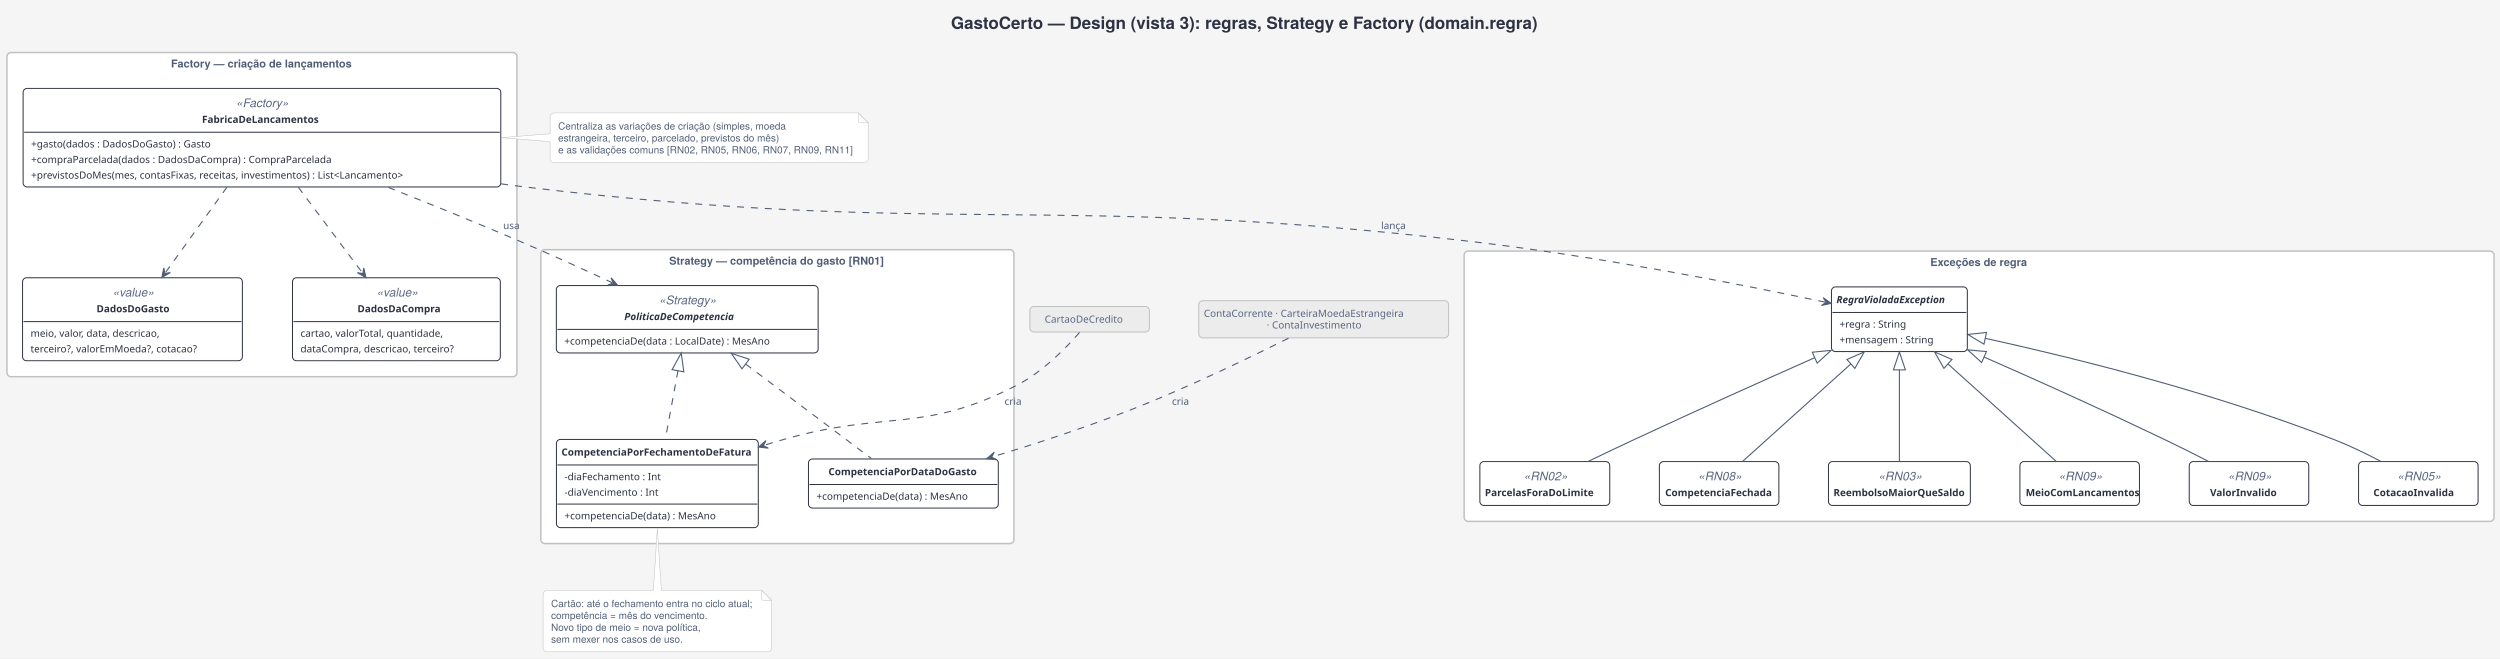
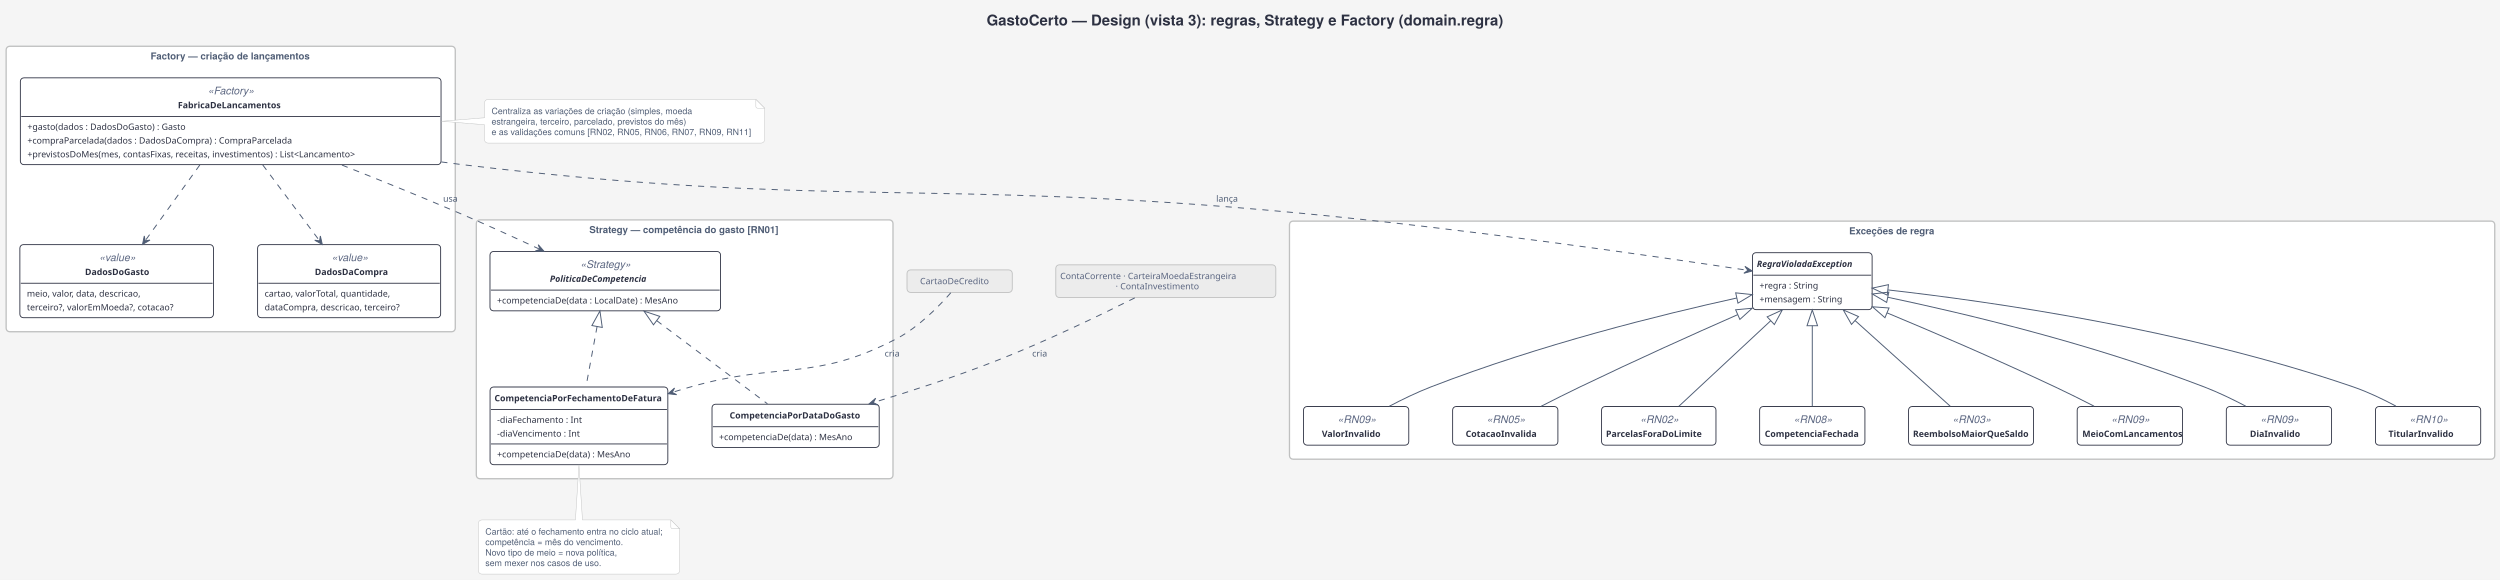
- <svg xmlns="http://www.w3.org/2000/svg" contentStyleType="text/css" data-diagram-type="CLASS" height="661px" preserveAspectRatio="none" style="width:2510px;height:661px;background:#F5F5F5;" version="1.1" viewBox="0 0 2510 661" width="2510px" zoomAndPan="magnify">
+ <svg xmlns="http://www.w3.org/2000/svg" contentStyleType="text/css" data-diagram-type="CLASS" height="661px" preserveAspectRatio="none" style="width:2850px;height:661px;background:#F5F5F5;" version="1.1" viewBox="0 0 2850 661" width="2850px" zoomAndPan="magnify">
  <defs />
  <g>
-     <rect fill="#F5F5F5" height="661" style="stroke:none;stroke-width:1;" width="2510" x="0" y="0" />
+     <rect fill="#F5F5F5" height="661" style="stroke:none;stroke-width:1;" width="2850" x="0" y="0" />
    <g class="title" data-source-line="7">
-       <text fill="#2D3142" font-family="'Helvetica Neue'" font-size="17" font-weight="bold" lengthAdjust="spacing" textLength="586.517" x="954.741" y="29.068">GastoCerto — Design (vista 3): regras, Strategy e Factory (domain.regra)</text>
+       <text fill="#2D3142" font-family="'Helvetica Neue'" font-size="17" font-weight="bold" lengthAdjust="spacing" textLength="586.517" x="1124.742" y="29.068">GastoCerto — Design (vista 3): regras, Strategy e Factory (domain.regra)</text>
    </g>
    <g class="cluster" data-qualified-name="Strategy . compet.ncia do gasto .RN01." data-source-line="9" id="ent0002">
      <rect fill="#FFFFFF" height="295.04" rx="4" ry="4" style="stroke:#BFC0C0;stroke-width:1.5;" width="475" x="543" y="250.697" />
      <text fill="#4F5D75" font-family="'Helvetica Neue'" font-size="11" font-weight="bold" lengthAdjust="spacing" textLength="217.349" x="671.826" y="265.741">Strategy — competência do gasto [RN01]</text>
    </g>
    <g class="cluster" data-qualified-name="Factory . cria..o de lan.amentos" data-source-line="22" id="ent0006">
      <rect fill="#FFFFFF" height="325.42" rx="4" ry="4" style="stroke:#BFC0C0;stroke-width:1.5;" width="512" x="7" y="52.757" />
      <text fill="#4F5D75" font-family="'Helvetica Neue'" font-size="11" font-weight="bold" lengthAdjust="spacing" textLength="182.699" x="171.65" y="67.801">Factory — criação de lançamentos</text>
    </g>
    <g class="cluster" data-qualified-name="Exce..es de regra" data-source-line="37" id="ent0010">
-       <rect fill="#FFFFFF" height="271.4" rx="4" ry="4" style="stroke:#BFC0C0;stroke-width:1.5;" width="1034" x="1470" y="252.067" />
-       <text fill="#4F5D75" font-family="'Helvetica Neue'" font-size="11" font-weight="bold" lengthAdjust="spacing" textLength="97.977" x="1938.012" y="267.111">Exceções de regra</text>
+       <rect fill="#FFFFFF" height="271.4" rx="4" ry="4" style="stroke:#BFC0C0;stroke-width:1.5;" width="1374" x="1470" y="252.067" />
+       <text fill="#4F5D75" font-family="'Helvetica Neue'" font-size="11" font-weight="bold" lengthAdjust="spacing" textLength="97.977" x="2108.012" y="267.111">Exceções de regra</text>
    </g>
    <g class="entity" data-qualified-name="Strategy . compet.ncia do gasto .RN01..PoliticaDeCompetencia" data-source-line="10" id="ent0003">
      <rect fill="#FFFFFF" height="67.657" rx="4" ry="4" style="stroke:#2D3142;stroke-width:1;" width="262.841" x="558.58" y="286.697" />
      <text fill="#5A6580" font-family="Helvetica Neue" font-size="12" font-style="italic" lengthAdjust="spacing" textLength="55.776" x="662.112" y="305.517">«Strategy»</text>
      <text fill="#2D3142" font-family="Menlo" font-size="10" font-style="italic" font-weight="bold" lengthAdjust="spacing" textLength="126.431" x="626.785" y="321.355">PoliticaDeCompetencia</text>
      <line style="stroke:#2D3142;stroke-width:1;" x1="559.58" x2="820.421" y1="330.714" y2="330.714" />
      <text fill="#2D3142" font-family="Menlo" font-size="10" lengthAdjust="spacing" textLength="246.841" x="566.58" y="345.996">+competenciaDe(data : LocalDate) : MesAno</text>
    </g>
    <g class="entity" data-qualified-name="Strategy . compet.ncia do gasto .RN01..CompetenciaPorFechamentoDeFatura" data-source-line="13" id="ent0004">
      <rect fill="#FFFFFF" height="88.562" rx="4" ry="4" style="stroke:#2D3142;stroke-width:1;" width="202.656" x="558.67" y="441.177" />
      <text fill="#2D3142" font-family="Menlo" font-size="10" font-weight="bold" lengthAdjust="spacing" textLength="192.656" x="563.67" y="457.459">CompetenciaPorFechamentoDeFatura</text>
      <line style="stroke:#2D3142;stroke-width:1;" x1="559.67" x2="760.326" y1="466.818" y2="466.818" />
      <text fill="#2D3142" font-family="Menlo" font-size="10" lengthAdjust="spacing" textLength="120.41" x="566.67" y="482.1">-diaFechamento : Int</text>
      <text fill="#2D3142" font-family="Menlo" font-size="10" lengthAdjust="spacing" textLength="120.41" x="566.67" y="497.74">-diaVencimento : Int</text>
      <line style="stroke:#2D3142;stroke-width:1;" x1="559.67" x2="760.326" y1="506.099" y2="506.099" />
      <text fill="#2D3142" font-family="Menlo" font-size="10" lengthAdjust="spacing" textLength="174.595" x="566.67" y="521.381">+competenciaDe(data) : MesAno</text>
    </g>
    <g class="entity" data-qualified-name="Strategy . compet.ncia do gasto .RN01..CompetenciaPorDataDoGasto" data-source-line="18" id="ent0005">
      <rect fill="#FFFFFF" height="49.281" rx="4" ry="4" style="stroke:#2D3142;stroke-width:1;" width="190.595" x="811.7" y="460.817" />
      <text fill="#2D3142" font-family="Menlo" font-size="10" font-weight="bold" lengthAdjust="spacing" textLength="150.513" x="831.741" y="477.099">CompetenciaPorDataDoGasto</text>
      <line style="stroke:#2D3142;stroke-width:1;" x1="812.7" x2="1001.295" y1="486.458" y2="486.458" />
      <text fill="#2D3142" font-family="Menlo" font-size="10" lengthAdjust="spacing" textLength="174.595" x="819.7" y="501.74">+competenciaDe(data) : MesAno</text>
    </g>
    <g class="entity" data-qualified-name="Factory . cria..o de lan.amentos.FabricaDeLancamentos" data-source-line="23" id="ent0007">
      <rect fill="#FFFFFF" height="98.939" rx="4" ry="4" style="stroke:#2D3142;stroke-width:1;" width="479.579" x="23.21" y="88.757" />
      <text fill="#5A6580" font-family="Helvetica Neue" font-size="12" font-style="italic" lengthAdjust="spacing" textLength="51.108" x="237.446" y="107.577">«Factory»</text>
      <text fill="#2D3142" font-family="Menlo" font-size="10" font-weight="bold" lengthAdjust="spacing" textLength="120.41" x="202.794" y="123.415">FabricaDeLancamentos</text>
      <line style="stroke:#2D3142;stroke-width:1;" x1="24.21" x2="501.789" y1="132.774" y2="132.774" />
      <text fill="#2D3142" font-family="Menlo" font-size="10" lengthAdjust="spacing" textLength="216.738" x="31.21" y="148.056">+gasto(dados : DadosDoGasto) : Gasto</text>
      <text fill="#2D3142" font-family="Menlo" font-size="10" lengthAdjust="spacing" textLength="343.169" x="31.21" y="163.696">+compraParcelada(dados : DadosDaCompra) : CompraParcelada</text>
      <text fill="#2D3142" font-family="Menlo" font-size="10" lengthAdjust="spacing" textLength="463.579" x="31.21" y="179.337">+previstosDoMes(mes, contasFixas, receitas, investimentos) : List&lt;Lancamento&gt;</text>
    </g>
    <g class="entity" data-qualified-name="Factory . cria..o de lan.amentos.DadosDoGasto" data-source-line="28" id="ent0008">
      <rect fill="#FFFFFF" height="83.298" rx="4" ry="4" style="stroke:#2D3142;stroke-width:1;" width="220.697" x="22.65" y="278.877" />
      <text fill="#5A6580" font-family="Helvetica Neue" font-size="12" font-style="italic" lengthAdjust="spacing" textLength="38.892" x="113.553" y="297.697">«value»</text>
      <text fill="#2D3142" font-family="Menlo" font-size="10" font-weight="bold" lengthAdjust="spacing" textLength="72.246" x="96.876" y="313.535">DadosDoGasto</text>
      <line style="stroke:#2D3142;stroke-width:1;" x1="23.65" x2="242.347" y1="322.894" y2="322.894" />
      <text fill="#2D3142" font-family="Menlo" font-size="10" lengthAdjust="spacing" textLength="174.595" x="30.65" y="338.176">meio, valor, data, descricao,</text>
      <text fill="#2D3142" font-family="Menlo" font-size="10" lengthAdjust="spacing" textLength="204.697" x="30.65" y="353.817">terceiro?, valorEmMoeda?, cotacao?</text>
    </g>
    <g class="entity" data-qualified-name="Factory . cria..o de lan.amentos.DadosDaCompra" data-source-line="32" id="ent0009">
      <rect fill="#FFFFFF" height="83.298" rx="4" ry="4" style="stroke:#2D3142;stroke-width:1;" width="208.656" x="293.67" y="278.877" />
      <text fill="#5A6580" font-family="Helvetica Neue" font-size="12" font-style="italic" lengthAdjust="spacing" textLength="38.892" x="378.552" y="297.697">«value»</text>
      <text fill="#2D3142" font-family="Menlo" font-size="10" font-weight="bold" lengthAdjust="spacing" textLength="78.267" x="358.865" y="313.535">DadosDaCompra</text>
      <line style="stroke:#2D3142;stroke-width:1;" x1="294.67" x2="501.326" y1="322.894" y2="322.894" />
      <text fill="#2D3142" font-family="Menlo" font-size="10" lengthAdjust="spacing" textLength="186.636" x="301.67" y="338.176">cartao, valorTotal, quantidade,</text>
      <text fill="#2D3142" font-family="Menlo" font-size="10" lengthAdjust="spacing" textLength="192.656" x="301.67" y="353.817">dataCompra, descricao, terceiro?</text>
    </g>
    <g class="entity" data-qualified-name="Exce..es de regra.RegraVioladaException" data-source-line="38" id="ent0011">
-       <rect fill="#FFFFFF" height="64.922" rx="4" ry="4" style="stroke:#2D3142;stroke-width:1;" width="136.431" x="1838.78" y="288.067" />
-       <text fill="#2D3142" font-family="Menlo" font-size="10" font-style="italic" font-weight="bold" lengthAdjust="spacing" textLength="126.431" x="1843.78" y="304.349">RegraVioladaException</text>
-       <line style="stroke:#2D3142;stroke-width:1;" x1="1839.78" x2="1974.211" y1="313.708" y2="313.708" />
-       <text fill="#2D3142" font-family="Menlo" font-size="10" lengthAdjust="spacing" textLength="90.308" x="1846.78" y="328.99">+regra : String</text>
-       <text fill="#2D3142" font-family="Menlo" font-size="10" lengthAdjust="spacing" textLength="108.369" x="1846.78" y="344.63">+mensagem : String</text>
+       <rect fill="#FFFFFF" height="64.922" rx="4" ry="4" style="stroke:#2D3142;stroke-width:1;" width="136.431" x="1997.78" y="288.067" />
+       <text fill="#2D3142" font-family="Menlo" font-size="10" font-style="italic" font-weight="bold" lengthAdjust="spacing" textLength="126.431" x="2002.78" y="304.349">RegraVioladaException</text>
+       <line style="stroke:#2D3142;stroke-width:1;" x1="1998.78" x2="2133.211" y1="313.708" y2="313.708" />
+       <text fill="#2D3142" font-family="Menlo" font-size="10" lengthAdjust="spacing" textLength="90.308" x="2005.78" y="328.99">+regra : String</text>
+       <text fill="#2D3142" font-family="Menlo" font-size="10" lengthAdjust="spacing" textLength="108.369" x="2005.78" y="344.63">+mensagem : String</text>
    </g>
    <g class="entity" data-qualified-name="Exce..es de regra.ValorInvalido" data-source-line="42" id="ent0012">
-       <rect fill="#FFFFFF" height="44.017" rx="4" ry="4" style="stroke:#2D3142;stroke-width:1;" width="120" x="2198" y="463.447" />
-       <text fill="#5A6580" font-family="Helvetica Neue" font-size="12" font-style="italic" lengthAdjust="spacing" textLength="41.34" x="2237.33" y="482.267">«RN09»</text>
-       <text fill="#2D3142" font-family="Menlo" font-size="10" font-weight="bold" lengthAdjust="spacing" textLength="78.267" x="2218.867" y="498.105">ValorInvalido</text>
+       <rect fill="#FFFFFF" height="44.017" rx="4" ry="4" style="stroke:#2D3142;stroke-width:1;" width="120" x="1486" y="463.447" />
+       <text fill="#5A6580" font-family="Helvetica Neue" font-size="12" font-style="italic" lengthAdjust="spacing" textLength="41.34" x="1525.33" y="482.267">«RN09»</text>
+       <text fill="#2D3142" font-family="Menlo" font-size="10" font-weight="bold" lengthAdjust="spacing" textLength="78.267" x="1506.867" y="498.105">ValorInvalido</text>
    </g>
    <g class="entity" data-qualified-name="Exce..es de regra.CotacaoInvalida" data-source-line="43" id="ent0013">
+       <rect fill="#FFFFFF" height="44.017" rx="4" ry="4" style="stroke:#2D3142;stroke-width:1;" width="120" x="1656" y="463.447" />
+       <text fill="#5A6580" font-family="Helvetica Neue" font-size="12" font-style="italic" lengthAdjust="spacing" textLength="41.34" x="1695.33" y="482.267">«RN05»</text>
+       <text fill="#2D3142" font-family="Menlo" font-size="10" font-weight="bold" lengthAdjust="spacing" textLength="90.308" x="1670.846" y="498.105">CotacaoInvalida</text>
+     </g>
+     <g class="entity" data-qualified-name="Exce..es de regra.ParcelasForaDoLimite" data-source-line="44" id="ent0014">
+       <rect fill="#FFFFFF" height="44.017" rx="4" ry="4" style="stroke:#2D3142;stroke-width:1;" width="130.41" x="1825.79" y="463.447" />
+       <text fill="#5A6580" font-family="Helvetica Neue" font-size="12" font-style="italic" lengthAdjust="spacing" textLength="41.34" x="1870.325" y="482.267">«RN02»</text>
+       <text fill="#2D3142" font-family="Menlo" font-size="10" font-weight="bold" lengthAdjust="spacing" textLength="120.41" x="1830.79" y="498.105">ParcelasForaDoLimite</text>
+     </g>
+     <g class="entity" data-qualified-name="Exce..es de regra.CompetenciaFechada" data-source-line="45" id="ent0015">
+       <rect fill="#FFFFFF" height="44.017" rx="4" ry="4" style="stroke:#2D3142;stroke-width:1;" width="120" x="2006" y="463.447" />
+       <text fill="#5A6580" font-family="Helvetica Neue" font-size="12" font-style="italic" lengthAdjust="spacing" textLength="41.34" x="2045.33" y="482.267">«RN08»</text>
+       <text fill="#2D3142" font-family="Menlo" font-size="10" font-weight="bold" lengthAdjust="spacing" textLength="108.369" x="2011.815" y="498.105">CompetenciaFechada</text>
+     </g>
+     <g class="entity" data-qualified-name="Exce..es de regra.ReembolsoMaiorQueSaldo" data-source-line="46" id="ent0016">
+       <rect fill="#FFFFFF" height="44.017" rx="4" ry="4" style="stroke:#2D3142;stroke-width:1;" width="142.451" x="2175.77" y="463.447" />
+       <text fill="#5A6580" font-family="Helvetica Neue" font-size="12" font-style="italic" lengthAdjust="spacing" textLength="41.34" x="2226.326" y="482.267">«RN03»</text>
+       <text fill="#2D3142" font-family="Menlo" font-size="10" font-weight="bold" lengthAdjust="spacing" textLength="132.451" x="2180.77" y="498.105">ReembolsoMaiorQueSaldo</text>
+     </g>
+     <g class="entity" data-qualified-name="Exce..es de regra.MeioComLancamentos" data-source-line="47" id="ent0017">
      <rect fill="#FFFFFF" height="44.017" rx="4" ry="4" style="stroke:#2D3142;stroke-width:1;" width="120" x="2368" y="463.447" />
-       <text fill="#5A6580" font-family="Helvetica Neue" font-size="12" font-style="italic" lengthAdjust="spacing" textLength="41.34" x="2407.33" y="482.267">«RN05»</text>
-       <text fill="#2D3142" font-family="Menlo" font-size="10" font-weight="bold" lengthAdjust="spacing" textLength="90.308" x="2382.846" y="498.105">CotacaoInvalida</text>
-     </g>
-     <g class="entity" data-qualified-name="Exce..es de regra.ParcelasForaDoLimite" data-source-line="44" id="ent0014">
-       <rect fill="#FFFFFF" height="44.017" rx="4" ry="4" style="stroke:#2D3142;stroke-width:1;" width="130.41" x="1485.79" y="463.447" />
-       <text fill="#5A6580" font-family="Helvetica Neue" font-size="12" font-style="italic" lengthAdjust="spacing" textLength="41.34" x="1530.325" y="482.267">«RN02»</text>
-       <text fill="#2D3142" font-family="Menlo" font-size="10" font-weight="bold" lengthAdjust="spacing" textLength="120.41" x="1490.79" y="498.105">ParcelasForaDoLimite</text>
-     </g>
-     <g class="entity" data-qualified-name="Exce..es de regra.CompetenciaFechada" data-source-line="45" id="ent0015">
-       <rect fill="#FFFFFF" height="44.017" rx="4" ry="4" style="stroke:#2D3142;stroke-width:1;" width="120" x="1666" y="463.447" />
-       <text fill="#5A6580" font-family="Helvetica Neue" font-size="12" font-style="italic" lengthAdjust="spacing" textLength="41.34" x="1705.33" y="482.267">«RN08»</text>
-       <text fill="#2D3142" font-family="Menlo" font-size="10" font-weight="bold" lengthAdjust="spacing" textLength="108.369" x="1671.815" y="498.105">CompetenciaFechada</text>
-     </g>
-     <g class="entity" data-qualified-name="Exce..es de regra.ReembolsoMaiorQueSaldo" data-source-line="46" id="ent0016">
-       <rect fill="#FFFFFF" height="44.017" rx="4" ry="4" style="stroke:#2D3142;stroke-width:1;" width="142.451" x="1835.77" y="463.447" />
-       <text fill="#5A6580" font-family="Helvetica Neue" font-size="12" font-style="italic" lengthAdjust="spacing" textLength="41.34" x="1886.326" y="482.267">«RN03»</text>
-       <text fill="#2D3142" font-family="Menlo" font-size="10" font-weight="bold" lengthAdjust="spacing" textLength="132.451" x="1840.77" y="498.105">ReembolsoMaiorQueSaldo</text>
-     </g>
-     <g class="entity" data-qualified-name="Exce..es de regra.MeioComLancamentos" data-source-line="47" id="ent0017">
-       <rect fill="#FFFFFF" height="44.017" rx="4" ry="4" style="stroke:#2D3142;stroke-width:1;" width="120" x="2028" y="463.447" />
-       <text fill="#5A6580" font-family="Helvetica Neue" font-size="12" font-style="italic" lengthAdjust="spacing" textLength="41.34" x="2067.33" y="482.267">«RN09»</text>
-       <text fill="#2D3142" font-family="Menlo" font-size="10" font-weight="bold" lengthAdjust="spacing" textLength="108.369" x="2033.815" y="498.105">MeioComLancamentos</text>
-     </g>
-     <g class="entity" data-qualified-name="Cartao" data-source-line="49" id="ent0018">
+       <text fill="#5A6580" font-family="Helvetica Neue" font-size="12" font-style="italic" lengthAdjust="spacing" textLength="41.34" x="2407.33" y="482.267">«RN09»</text>
+       <text fill="#2D3142" font-family="Menlo" font-size="10" font-weight="bold" lengthAdjust="spacing" textLength="108.369" x="2373.815" y="498.105">MeioComLancamentos</text>
+     </g>
+     <g class="entity" data-qualified-name="Exce..es de regra.DiaInvalido" data-source-line="48" id="ent0018">
+       <rect fill="#FFFFFF" height="44.017" rx="4" ry="4" style="stroke:#2D3142;stroke-width:1;" width="120" x="2538" y="463.447" />
+       <text fill="#5A6580" font-family="Helvetica Neue" font-size="12" font-style="italic" lengthAdjust="spacing" textLength="41.34" x="2577.33" y="482.267">«RN09»</text>
+       <text fill="#2D3142" font-family="Menlo" font-size="10" font-weight="bold" lengthAdjust="spacing" textLength="66.226" x="2564.887" y="498.105">DiaInvalido</text>
+     </g>
+     <g class="entity" data-qualified-name="Exce..es de regra.TitularInvalido" data-source-line="49" id="ent0019">
+       <rect fill="#FFFFFF" height="44.017" rx="4" ry="4" style="stroke:#2D3142;stroke-width:1;" width="120" x="2708" y="463.447" />
+       <text fill="#5A6580" font-family="Helvetica Neue" font-size="12" font-style="italic" lengthAdjust="spacing" textLength="41.34" x="2747.33" y="482.267">«RN10»</text>
+       <text fill="#2D3142" font-family="Menlo" font-size="10" font-weight="bold" lengthAdjust="spacing" textLength="90.308" x="2722.846" y="498.105">TitularInvalido</text>
+     </g>
+     <g class="entity" data-qualified-name="Cartao" data-source-line="51" id="ent0020">
      <rect fill="#ECECEC" height="25.641" rx="4" ry="4" style="stroke:#BFC0C0;stroke-width:1;" width="120" x="1034" y="307.707" />
      <text fill="#5A6580" font-family="Menlo" font-size="10" lengthAdjust="spacing" textLength="90.308" x="1048.846" y="323.989">CartaoDeCredito</text>
    </g>
-     <g class="entity" data-qualified-name="Outros" data-source-line="50" id="ent0019">
+     <g class="entity" data-qualified-name="Outros" data-source-line="52" id="ent0021">
      <rect fill="#ECECEC" height="37.281" rx="4" ry="4" style="stroke:#BFC0C0;stroke-width:1;" width="250.82" x="1203.59" y="301.887" />
      <text fill="#5A6580" font-family="Menlo" font-size="10" lengthAdjust="spacing" textLength="240.82" x="1208.59" y="318.169">ContaCorrente · CarteiraMoedaEstrangeira</text>
      <text fill="#5A6580" font-family="Menlo" font-size="10" lengthAdjust="spacing" textLength="114.39" x="1271.805" y="329.81">· ContaInvestimento</text>
    </g>
-     <g class="entity" data-qualified-name="GMN34" data-source-line="68" id="ent0035">
+     <g class="entity" data-qualified-name="GMN38" data-source-line="72" id="ent0039">
      <path d="M545.26,596.737 L545.26,650.457 A4,4 0 0 0 549.26,654.457 L770.74,654.457 A4,4 0 0 0 774.74,650.457 L774.74,602.737 L764.74,592.737 L664,592.737 L660,529.907 L656,592.737 L549.26,592.737 A4,4 0 0 0 545.26,596.737" fill="#FFFFFF" style="stroke:#BFC0C0;stroke-width:0.5;" />
      <path d="M764.74,592.737 L764.74,600.737 A2,2 0 0 0 766.74,602.737 L774.74,602.737 L764.74,592.737" fill="#FFFFFF" style="stroke:#BFC0C0;stroke-width:0.5;" />
      <text fill="#4F5D75" font-family="'Helvetica Neue'" font-size="10" lengthAdjust="spacing" textLength="204.48" x="553.26" y="609.537">Cartão: até o fechamento entra no ciclo atual;</text>
      <text fill="#4F5D75" font-family="'Helvetica Neue'" font-size="10" lengthAdjust="spacing" textLength="160.32" x="553.26" y="621.467">competência = mês do vencimento.</text>
      <text fill="#4F5D75" font-family="'Helvetica Neue'" font-size="10" lengthAdjust="spacing" textLength="153.25" x="553.26" y="633.397">Novo tipo de meio = nova política,</text>
      <text fill="#4F5D75" font-family="'Helvetica Neue'" font-size="10" lengthAdjust="spacing" textLength="133.74" x="553.26" y="645.327">sem mexer nos casos de uso.</text>
    </g>
-     <g class="entity" data-qualified-name="GMN37" data-source-line="74" id="ent0038">
+     <g class="entity" data-qualified-name="GMN41" data-source-line="78" id="ent0042">
      <path d="M552.33,117.337 L552.33,134.227 L503.29,138.227 L552.33,142.227 L552.33,159.127 A4,4 0 0 0 556.33,163.127 L867.66,163.127 A4,4 0 0 0 871.66,159.127 L871.66,123.337 L861.66,113.337 L556.33,113.337 A4,4 0 0 0 552.33,117.337" fill="#FFFFFF" style="stroke:#BFC0C0;stroke-width:0.5;" />
      <path d="M861.66,113.337 L861.66,121.337 A2,2 0 0 0 863.66,123.337 L871.66,123.337 L861.66,113.337" fill="#FFFFFF" style="stroke:#BFC0C0;stroke-width:0.5;" />
      <text fill="#4F5D75" font-family="'Helvetica Neue'" font-size="10" lengthAdjust="spacing" textLength="229.08" x="560.33" y="130.137">Centraliza as variações de criação (simples, moeda</text>
      <text fill="#4F5D75" font-family="'Helvetica Neue'" font-size="10" lengthAdjust="spacing" textLength="224.46" x="560.33" y="142.067">estrangeira, terceiro, parcelado, previstos do mês)</text>
      <text fill="#4F5D75" font-family="'Helvetica Neue'" font-size="10" lengthAdjust="spacing" textLength="294.33" x="560.33" y="153.997">e as validações comuns [RN02, RN05, RN06, RN07, RN09, RN11]</text>
    </g>
-     <g class="link" data-entity-1="ent0003" data-entity-2="ent0004" data-link-type="extension" data-source-line="52" id="lnk20">
-       <path codeLine="52" d="M680.672,372.2 C676.102,397.03 673.05,413.597 668.05,440.717" fill="none" id="PoliticaDeCompetencia-backto-CompetenciaPorFechamentoDeFatura" style="stroke:#4F5D75;stroke-width:1.1;stroke-dasharray:7,7;" />
+     <g class="link" data-entity-1="ent0003" data-entity-2="ent0004" data-link-type="extension" data-source-line="54" id="lnk22">
+       <path codeLine="54" d="M680.672,372.2 C676.102,397.03 673.05,413.597 668.05,440.717" fill="none" id="PoliticaDeCompetencia-backto-CompetenciaPorFechamentoDeFatura" style="stroke:#4F5D75;stroke-width:1.1;stroke-dasharray:7,7;" />
      <polygon fill="none" points="683.93,354.497,674.771,371.114,686.573,373.286,683.93,354.497" style="stroke:#4F5D75;stroke-width:1.1;" />
    </g>
-     <g class="link" data-entity-1="ent0003" data-entity-2="ent0005" data-link-type="extension" data-source-line="53" id="lnk21">
-       <path codeLine="53" d="M748.566,365.502 C790.336,396.852 837.6,432.347 874.87,460.327" fill="none" id="PoliticaDeCompetencia-backto-CompetenciaPorDataDoGasto" style="stroke:#4F5D75;stroke-width:1.1;stroke-dasharray:7,7;" />
+     <g class="link" data-entity-1="ent0003" data-entity-2="ent0005" data-link-type="extension" data-source-line="55" id="lnk23">
+       <path codeLine="55" d="M748.566,365.502 C790.336,396.852 837.6,432.347 874.87,460.327" fill="none" id="PoliticaDeCompetencia-backto-CompetenciaPorDataDoGasto" style="stroke:#4F5D75;stroke-width:1.1;stroke-dasharray:7,7;" />
      <polygon fill="none" points="734.17,354.697,744.965,370.301,752.168,360.703,734.17,354.697" style="stroke:#4F5D75;stroke-width:1.1;" />
    </g>
-     <g class="link" data-entity-1="ent0018" data-entity-2="ent0004" data-link-type="dependency" data-source-line="54" id="lnk22">
-       <path codeLine="54" d="M1083.88,333.777 C1071.04,348.507 1047.47,372.887 1022,386.177 C926.89,435.787 890.11,411.617 787,441.177 C778.71,443.547 775.893,444.346 767.343,447.036" fill="none" id="Cartao-to-CompetenciaPorFechamentoDeFatura" style="stroke:#4F5D75;stroke-width:1.1;stroke-dasharray:7,7;" />
+     <g class="link" data-entity-1="ent0020" data-entity-2="ent0004" data-link-type="dependency" data-source-line="56" id="lnk24">
+       <path codeLine="56" d="M1083.88,333.777 C1071.04,348.507 1047.47,372.887 1022,386.177 C926.89,435.787 890.11,411.617 787,441.177 C778.71,443.547 775.893,444.346 767.343,447.036" fill="none" id="Cartao-to-CompetenciaPorFechamentoDeFatura" style="stroke:#4F5D75;stroke-width:1.1;stroke-dasharray:7,7;" />
      <polygon fill="#4F5D75" points="761.62,448.837,771.406,449.952,766.389,447.336,769.005,442.32,761.62,448.837" style="stroke:#4F5D75;stroke-width:1.1;" />
      <text fill="#4F5D75" font-family="Menlo" font-size="10" lengthAdjust="spacing" textLength="24.082" x="1008.48" y="406.459">cria</text>
    </g>
-     <g class="link" data-entity-1="ent0019" data-entity-2="ent0005" data-link-type="dependency" data-source-line="55" id="lnk23">
-       <path codeLine="55" d="M1293.65,339.577 C1255.39,358.727 1192.27,389.207 1136,411.177 C1088.66,429.657 1040.292,445.397 996.562,458.647" fill="none" id="Outros-to-CompetenciaPorDataDoGasto" style="stroke:#4F5D75;stroke-width:1.1;stroke-dasharray:7,7;" />
+     <g class="link" data-entity-1="ent0021" data-entity-2="ent0005" data-link-type="dependency" data-source-line="57" id="lnk25">
+       <path codeLine="57" d="M1293.65,339.577 C1255.39,358.727 1192.27,389.207 1136,411.177 C1088.66,429.657 1040.292,445.397 996.562,458.647" fill="none" id="Outros-to-CompetenciaPorDataDoGasto" style="stroke:#4F5D75;stroke-width:1.1;stroke-dasharray:7,7;" />
      <polygon fill="#4F5D75" points="990.82,460.387,1000.593,461.605,995.605,458.937,998.273,453.949,990.82,460.387" style="stroke:#4F5D75;stroke-width:1.1;" />
      <text fill="#4F5D75" font-family="Menlo" font-size="10" lengthAdjust="spacing" textLength="24.082" x="1176.66" y="406.459">cria</text>
    </g>
-     <g class="link" data-entity-1="ent0007" data-entity-2="ent0008" data-link-type="dependency" data-source-line="56" id="lnk24">
-       <path codeLine="56" d="M227.82,188.017 C207.37,216.387 185.388,246.86 165.998,273.76" fill="none" id="FabricaDeLancamentos-to-DadosDoGasto" style="stroke:#4F5D75;stroke-width:1.1;stroke-dasharray:7,7;" />
+     <g class="link" data-entity-1="ent0007" data-entity-2="ent0008" data-link-type="dependency" data-source-line="58" id="lnk26">
+       <path codeLine="58" d="M227.82,188.017 C207.37,216.387 185.388,246.86 165.998,273.76" fill="none" id="FabricaDeLancamentos-to-DadosDoGasto" style="stroke:#4F5D75;stroke-width:1.1;stroke-dasharray:7,7;" />
      <polygon fill="#4F5D75" points="162.49,278.627,170.998,273.665,165.414,274.571,164.508,268.987,162.49,278.627" style="stroke:#4F5D75;stroke-width:1.1;" />
    </g>
-     <g class="link" data-entity-1="ent0007" data-entity-2="ent0009" data-link-type="dependency" data-source-line="57" id="lnk25">
-       <path codeLine="57" d="M299.53,188.017 C320.77,216.387 343.644,246.924 363.784,273.824" fill="none" id="FabricaDeLancamentos-to-DadosDaCompra" style="stroke:#4F5D75;stroke-width:1.1;stroke-dasharray:7,7;" />
+     <g class="link" data-entity-1="ent0007" data-entity-2="ent0009" data-link-type="dependency" data-source-line="59" id="lnk27">
+       <path codeLine="59" d="M299.53,188.017 C320.77,216.387 343.644,246.924 363.784,273.824" fill="none" id="FabricaDeLancamentos-to-DadosDaCompra" style="stroke:#4F5D75;stroke-width:1.1;stroke-dasharray:7,7;" />
      <polygon fill="#4F5D75" points="367.38,278.627,365.188,269.025,364.383,274.625,358.784,273.82,367.38,278.627" style="stroke:#4F5D75;stroke-width:1.1;" />
    </g>
-     <g class="link" data-entity-1="ent0007" data-entity-2="ent0003" data-link-type="dependency" data-source-line="58" id="lnk26">
-       <path codeLine="58" d="M389.84,188.167 C432.36,204.977 479.91,224.227 523,242.697 C555.12,256.467 584.881,269.974 614.641,283.834" fill="none" id="FabricaDeLancamentos-to-PoliticaDeCompetencia" style="stroke:#4F5D75;stroke-width:1.1;stroke-dasharray:7,7;" />
+     <g class="link" data-entity-1="ent0007" data-entity-2="ent0003" data-link-type="dependency" data-source-line="60" id="lnk28">
+       <path codeLine="60" d="M389.84,188.167 C432.36,204.977 479.91,224.227 523,242.697 C555.12,256.467 584.881,269.974 614.641,283.834" fill="none" id="FabricaDeLancamentos-to-PoliticaDeCompetencia" style="stroke:#4F5D75;stroke-width:1.1;stroke-dasharray:7,7;" />
      <polygon fill="#4F5D75" points="620.08,286.367,613.61,278.941,615.548,284.256,610.233,286.193,620.08,286.367" style="stroke:#4F5D75;stroke-width:1.1;" />
      <text fill="#4F5D75" font-family="Menlo" font-size="10" lengthAdjust="spacing" textLength="18.061" x="505.12" y="229.979">usa</text>
    </g>
-     <g class="link" data-entity-1="ent0007" data-entity-2="ent0011" data-link-type="dependency" data-source-line="59" id="lnk27">
-       <path codeLine="59" d="M503.1,184.607 C511.15,185.717 519.13,186.747 527,187.697 C947.79,238.287 1058.11,192.947 1479,242.697 C1606.83,257.807 1748.359,285.631 1832.569,303.361" fill="none" id="FabricaDeLancamentos-to-RegraVioladaException" style="stroke:#4F5D75;stroke-width:1.1;stroke-dasharray:7,7;" />
-       <polygon fill="#4F5D75" points="1838.44,304.597,1830.457,298.829,1833.547,303.567,1828.809,306.657,1838.44,304.597" style="stroke:#4F5D75;stroke-width:1.1;" />
-       <text fill="#4F5D75" font-family="Menlo" font-size="10" lengthAdjust="spacing" textLength="30.102" x="1386.63" y="229.979">lança</text>
-     </g>
-     <g class="link" data-entity-1="ent0011" data-entity-2="ent0012" data-link-type="extension" data-source-line="60" id="lnk28">
-       <path codeLine="60" d="M1991.963,358.469 C2045.933,382.149 2106.44,409.287 2173,441.177 C2187.49,448.117 2203.2,456.007 2217.13,463.137" fill="none" id="RegraVioladaException-backto-ValorInvalido" style="stroke:#4F5D75;stroke-width:1.1;" />
-       <polygon fill="none" points="1975.48,351.237,1989.552,363.964,1994.374,352.975,1975.48,351.237" style="stroke:#4F5D75;stroke-width:1.1;" />
-     </g>
-     <g class="link" data-entity-1="ent0011" data-entity-2="ent0013" data-link-type="extension" data-source-line="61" id="lnk29">
-       <path codeLine="61" d="M1993.18,339.673 C2080.25,358.824 2216.73,392.287 2343,441.177 C2358.91,447.337 2375.77,455.547 2390.25,463.157" fill="none" id="RegraVioladaException-backto-CotacaoInvalida" style="stroke:#4F5D75;stroke-width:1.1;" />
-       <polygon fill="none" points="1975.6,335.807,1991.891,345.533,1994.469,333.813,1975.6,335.807" style="stroke:#4F5D75;stroke-width:1.1;" />
-     </g>
-     <g class="link" data-entity-1="ent0011" data-entity-2="ent0014" data-link-type="extension" data-source-line="62" id="lnk30">
-       <path codeLine="62" d="M1821.989,359.091 C1768.139,383.002 1707.8,410.097 1641,441.177 C1625.91,448.197 1609.48,456.037 1594.84,463.097" fill="none" id="RegraVioladaException-backto-ParcelasForaDoLimite" style="stroke:#4F5D75;stroke-width:1.1;" />
-       <polygon fill="none" points="1838.44,351.787,1819.554,353.608,1824.424,364.575,1838.44,351.787" style="stroke:#4F5D75;stroke-width:1.1;" />
-     </g>
-     <g class="link" data-entity-1="ent0011" data-entity-2="ent0015" data-link-type="extension" data-source-line="63" id="lnk31">
-       <path codeLine="63" d="M1858.291,365.369 C1822.281,397.779 1780.81,435.117 1749.71,463.117" fill="none" id="RegraVioladaException-backto-CompetenciaFechada" style="stroke:#4F5D75;stroke-width:1.1;" />
-       <polygon fill="none" points="1871.67,353.327,1854.277,360.909,1862.305,369.828,1871.67,353.327" style="stroke:#4F5D75;stroke-width:1.1;" />
-     </g>
-     <g class="link" data-entity-1="ent0011" data-entity-2="ent0016" data-link-type="extension" data-source-line="64" id="lnk32">
-       <path codeLine="64" d="M1907,371.327 C1907,403.737 1907,435.117 1907,463.117" fill="none" id="RegraVioladaException-backto-ReembolsoMaiorQueSaldo" style="stroke:#4F5D75;stroke-width:1.1;" />
-       <polygon fill="none" points="1907,353.327,1901,371.327,1913,371.327,1907,353.327" style="stroke:#4F5D75;stroke-width:1.1;" />
-     </g>
-     <g class="link" data-entity-1="ent0011" data-entity-2="ent0017" data-link-type="extension" data-source-line="65" id="lnk33">
-       <path codeLine="65" d="M1955.709,365.369 C1991.719,397.779 2033.19,435.117 2064.29,463.117" fill="none" id="RegraVioladaException-backto-MeioComLancamentos" style="stroke:#4F5D75;stroke-width:1.1;" />
-       <polygon fill="none" points="1942.33,353.327,1951.695,369.828,1959.723,360.909,1942.33,353.327" style="stroke:#4F5D75;stroke-width:1.1;" />
+     <g class="link" data-entity-1="ent0007" data-entity-2="ent0011" data-link-type="dependency" data-source-line="61" id="lnk29">
+       <path codeLine="61" d="M503.1,184.607 C511.15,185.717 519.13,186.747 527,187.697 C947.79,238.287 1057.05,202.947 1479,242.697 C1667.28,260.437 1882.218,291.469 1991.568,308.019" fill="none" id="FabricaDeLancamentos-to-RegraVioladaException" style="stroke:#4F5D75;stroke-width:1.1;stroke-dasharray:7,7;" />
+       <polygon fill="#4F5D75" points="1997.5,308.917,1989.2,303.615,1992.556,308.169,1988.003,311.525,1997.5,308.917" style="stroke:#4F5D75;stroke-width:1.1;" />
+       <text fill="#4F5D75" font-family="Menlo" font-size="10" lengthAdjust="spacing" textLength="30.102" x="1386.42" y="229.979">lança</text>
+     </g>
+     <g class="link" data-entity-1="ent0011" data-entity-2="ent0012" data-link-type="extension" data-source-line="62" id="lnk30">
+       <path codeLine="62" d="M1979.983,339.706 C1893.113,358.876 1756.98,392.357 1631,441.177 C1615.1,447.337 1598.23,455.547 1583.75,463.157" fill="none" id="RegraVioladaException-backto-ValorInvalido" style="stroke:#4F5D75;stroke-width:1.1;" />
+       <polygon fill="none" points="1997.56,335.827,1978.69,333.847,1981.276,345.565,1997.56,335.827" style="stroke:#4F5D75;stroke-width:1.1;" />
+     </g>
+     <g class="link" data-entity-1="ent0011" data-entity-2="ent0013" data-link-type="extension" data-source-line="63" id="lnk31">
+       <path codeLine="63" d="M1981.039,358.657 C1927.289,382.347 1867.21,409.387 1801,441.177 C1786.52,448.127 1770.81,456.027 1756.88,463.147" fill="none" id="RegraVioladaException-backto-CotacaoInvalida" style="stroke:#4F5D75;stroke-width:1.1;" />
+       <polygon fill="none" points="1997.51,351.397,1978.619,353.166,1983.459,364.147,1997.51,351.397" style="stroke:#4F5D75;stroke-width:1.1;" />
+     </g>
+     <g class="link" data-entity-1="ent0011" data-entity-2="ent0014" data-link-type="extension" data-source-line="64" id="lnk32">
+       <path codeLine="64" d="M2018.666,365.593 C1983.856,398.003 1944,435.117 1913.92,463.117" fill="none" id="RegraVioladaException-backto-ParcelasForaDoLimite" style="stroke:#4F5D75;stroke-width:1.1;" />
+       <polygon fill="none" points="2031.84,353.327,2014.578,361.201,2022.755,369.984,2031.84,353.327" style="stroke:#4F5D75;stroke-width:1.1;" />
+     </g>
+     <g class="link" data-entity-1="ent0011" data-entity-2="ent0015" data-link-type="extension" data-source-line="65" id="lnk33">
+       <path codeLine="65" d="M2066,371.327 C2066,403.737 2066,435.117 2066,463.117" fill="none" id="RegraVioladaException-backto-CompetenciaFechada" style="stroke:#4F5D75;stroke-width:1.1;" />
+       <polygon fill="none" points="2066,353.327,2060,371.327,2072,371.327,2066,353.327" style="stroke:#4F5D75;stroke-width:1.1;" />
+     </g>
+     <g class="link" data-entity-1="ent0011" data-entity-2="ent0016" data-link-type="extension" data-source-line="66" id="lnk34">
+       <path codeLine="66" d="M2114.709,365.369 C2150.719,397.779 2192.19,435.117 2223.29,463.117" fill="none" id="RegraVioladaException-backto-ReembolsoMaiorQueSaldo" style="stroke:#4F5D75;stroke-width:1.1;" />
+       <polygon fill="none" points="2101.33,353.327,2110.695,369.828,2118.723,360.909,2101.33,353.327" style="stroke:#4F5D75;stroke-width:1.1;" />
+     </g>
+     <g class="link" data-entity-1="ent0011" data-entity-2="ent0017" data-link-type="extension" data-source-line="67" id="lnk35">
+       <path codeLine="67" d="M2151.163,356.646 C2207.553,380.166 2272.72,408.137 2343,441.177 C2357.54,448.007 2373.26,455.877 2387.19,463.017" fill="none" id="RegraVioladaException-backto-MeioComLancamentos" style="stroke:#4F5D75;stroke-width:1.1;" />
+       <polygon fill="none" points="2134.55,349.717,2148.853,362.184,2153.473,351.108,2134.55,349.717" style="stroke:#4F5D75;stroke-width:1.1;" />
+     </g>
+     <g class="link" data-entity-1="ent0011" data-entity-2="ent0018" data-link-type="extension" data-source-line="68" id="lnk36">
+       <path codeLine="68" d="M2152.032,338.876 C2240.962,357.656 2382.67,391.187 2513,441.177 C2528.93,447.287 2545.8,455.487 2560.27,463.097" fill="none" id="RegraVioladaException-backto-DiaInvalido" style="stroke:#4F5D75;stroke-width:1.1;" />
+       <polygon fill="none" points="2134.42,335.157,2150.792,344.747,2153.271,333.006,2134.42,335.157" style="stroke:#4F5D75;stroke-width:1.1;" />
+     </g>
+     <g class="link" data-entity-1="ent0011" data-entity-2="ent0019" data-link-type="extension" data-source-line="69" id="lnk37">
+       <path codeLine="69" d="M2152.145,330.485 C2267.655,343.585 2490.05,374.817 2683,441.177 C2699.44,446.827 2716.7,455.127 2731.33,462.947" fill="none" id="RegraVioladaException-backto-TitularInvalido" style="stroke:#4F5D75;stroke-width:1.1;" />
+       <polygon fill="none" points="2134.26,328.457,2151.469,336.447,2152.822,324.524,2134.26,328.457" style="stroke:#4F5D75;stroke-width:1.1;" />
    </g>
  </g>
</svg>
